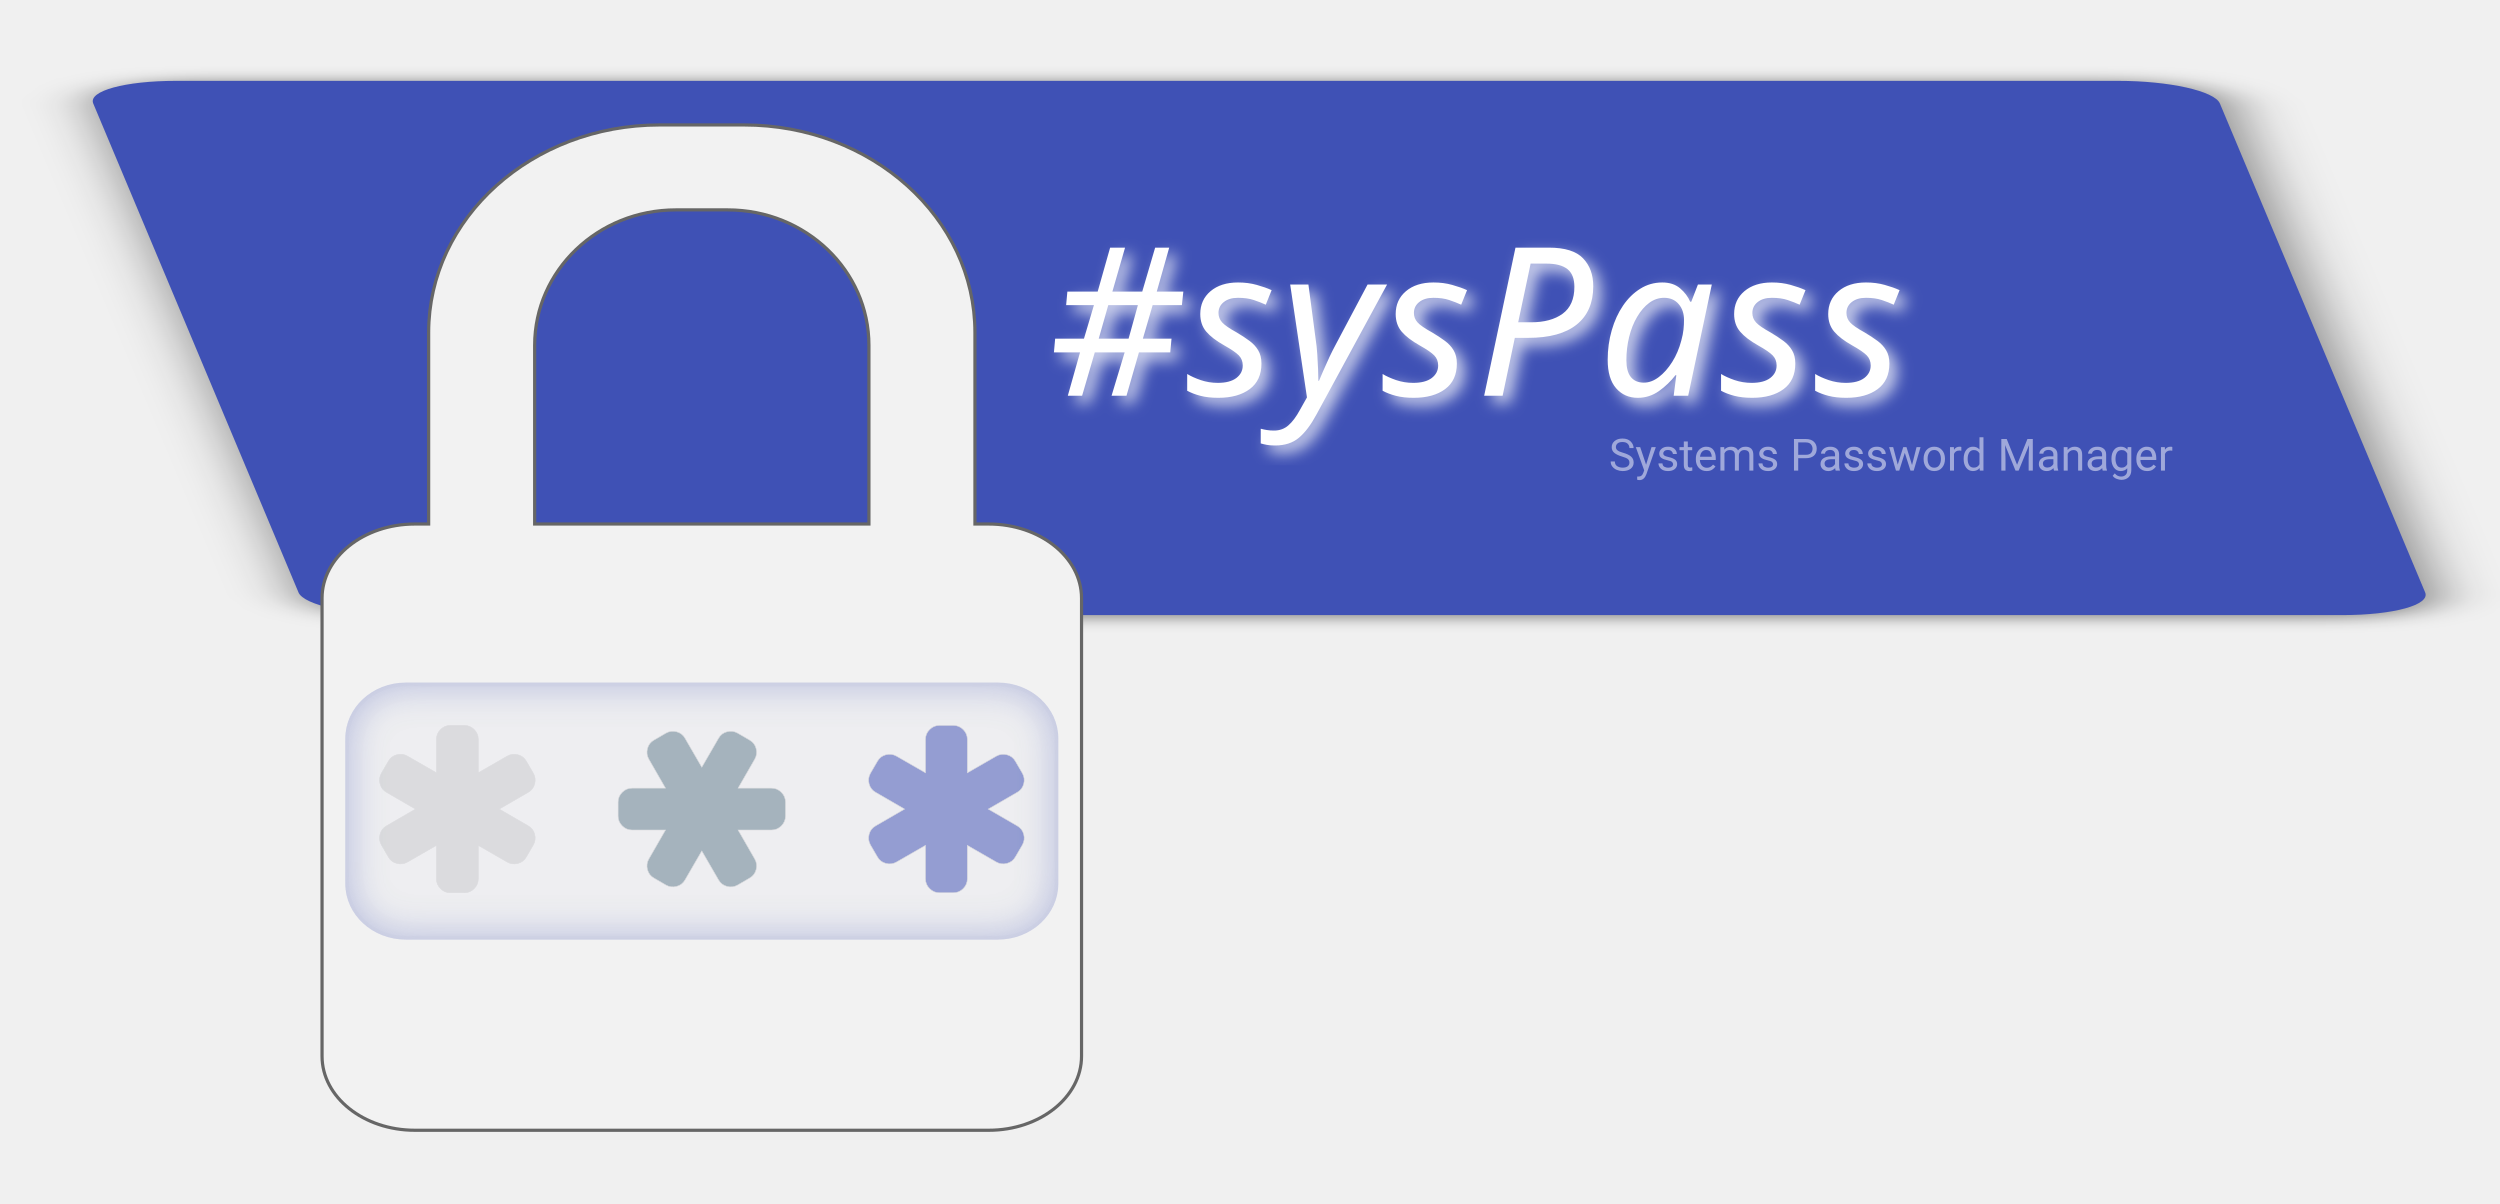
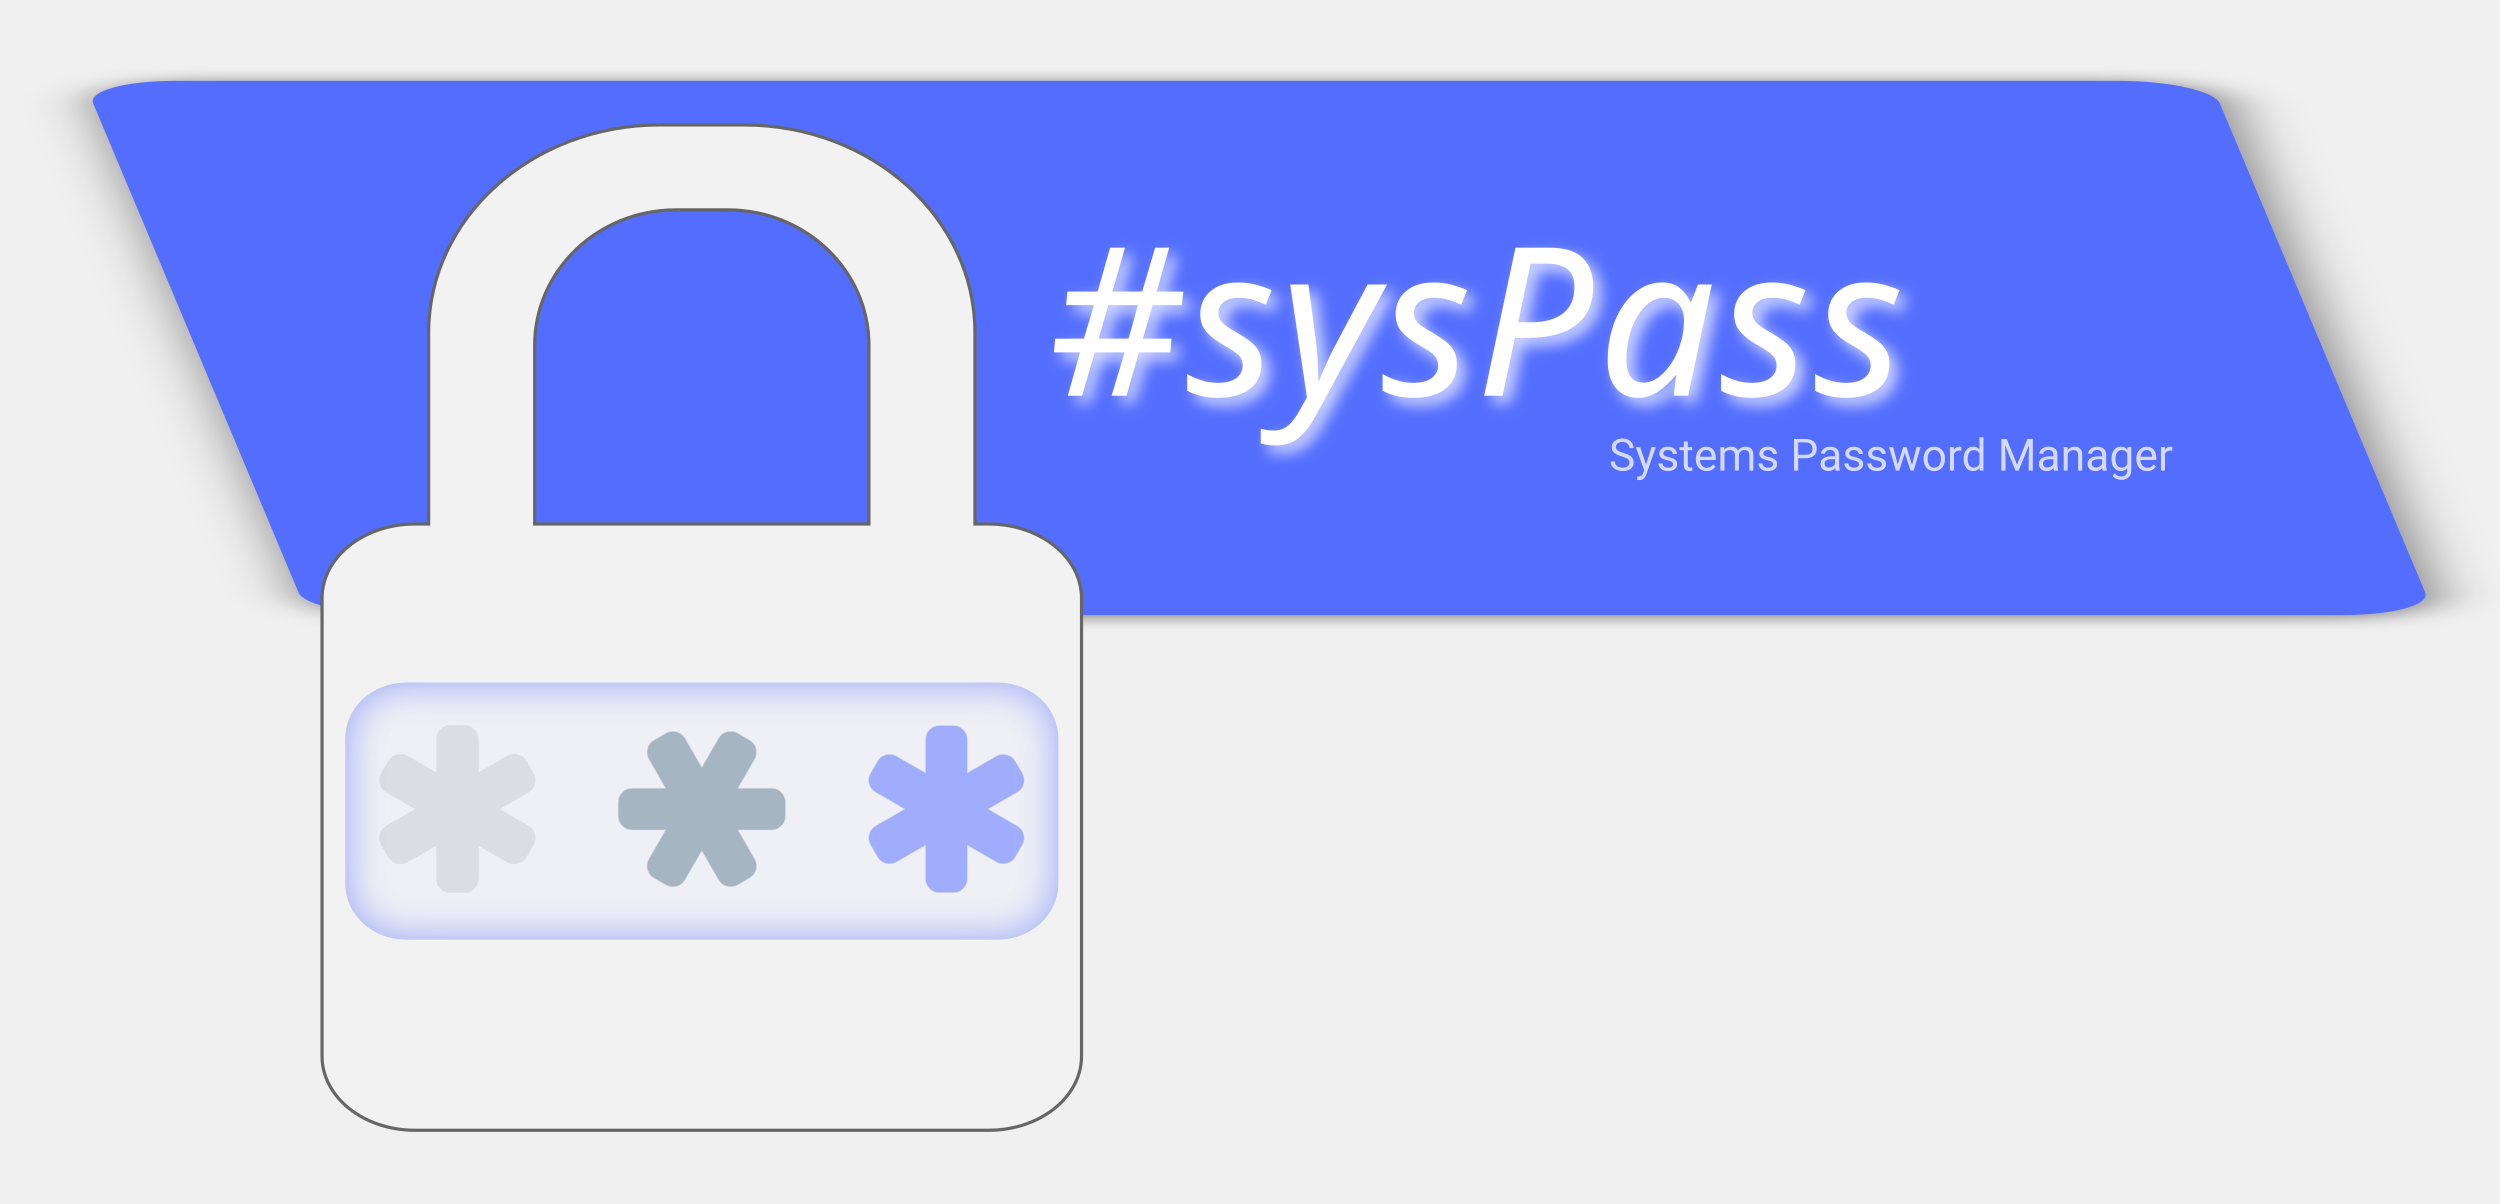
<svg xmlns="http://www.w3.org/2000/svg" xmlns:ns1="http://www.openswatchbook.org/uri/2009/osb" width="675" height="325" id="svg2985" version="1.1">
  <defs id="defs2987">
    <linearGradient id="linearGradient3841" ns1:paint="gradient">
      <stop style="stop-color:#607d8b;stop-opacity:1;" offset="0" id="stop3843" />
      <stop style="stop-color:#607d8b;stop-opacity:0;" offset="1" id="stop3845" />
    </linearGradient>
    <filter id="filter4485" color-interpolation-filters="sRGB">
      <feFlood flood-opacity="0.5" flood-color="rgb(0,0,0)" result="flood" id="feFlood4487" />
      <feComposite in="flood" in2="SourceGraphic" operator="in" result="composite1" id="feComposite4489" />
      <feGaussianBlur stdDeviation="5" result="blur" id="feGaussianBlur4491" />
      <feOffset dx="1" dy="1" result="offset" id="feOffset4493" />
      <feComposite in="SourceGraphic" in2="offset" operator="over" result="composite2" id="feComposite4495" />
    </filter>
    <filter color-interpolation-filters="sRGB" id="filter3878">
      <feGaussianBlur stdDeviation="5" result="result8" id="feGaussianBlur3880" />
      <feComposite result="result6" in="SourceGraphic" operator="in" in2="result8" id="feComposite3882" />
      <feComposite operator="in" result="result11" in2="result6" id="feComposite3884" />
-       <feFlood result="result10" in="result11" flood-opacity="0.5" flood-color="rgb(63,81,181)" id="feFlood3886" />
+       <feFlood result="result10" in="result11" flood-opacity="0.75" flood-color="rgb(83,109,254)" id="feFlood3886" />
      <feBlend mode="screen" in="result11" in2="result10" result="result12" id="feBlend3888" />
      <feComposite result="result2" operator="in" in2="SourceGraphic" in="result12" id="feComposite3890" />
    </filter>
    <filter id="filter3034-2" color-interpolation-filters="sRGB">
      <feFlood flood-opacity="0.751" flood-color="rgb(255,255,255)" result="flood" id="feFlood3036-2" />
      <feComposite in="flood" in2="SourceGraphic" operator="in" result="composite1" id="feComposite3038-6" />
      <feGaussianBlur stdDeviation="2" result="blur" id="feGaussianBlur3040-0" />
      <feOffset dx="2" dy="2" result="offset" id="feOffset3042-5" />
      <feComposite in="SourceGraphic" in2="offset" operator="over" result="composite2" id="feComposite3044-9" />
    </filter>
    <style type="text/css" id="style57">
    @font-face {
    font-family: 'Register';
    font-style: normal;
    font-weight: 400;
    src: url("register.eot");
    src: local('Register'),
    local('Register'),
    url("register.woff2") format('woff2'),
    url("register.ttf") format('truetype'),
    url('register.otf') format('otf');
    }
   </style>
  </defs>
  <g id="layer2" transform="translate(-2.516484,-106.5471)">
-     <rect style="fill:#3f51b5;fill-opacity:1;fill-rule:evenodd;stroke:none;filter:url(#filter4485)" id="rect4164" width="346" height="354.045" x="143.165" y="63.008" rx="15" ry="15" transform="matrix(1.659519,0,0.1710385,0.4074057,-223.2359,102.7102)" />
+     <rect style="fill:#536dfe;fill-opacity:1;fill-rule:evenodd;stroke:none;filter:url(#filter4485)" id="rect4164" width="346" height="354.045" x="143.165" y="63.008" rx="15" ry="15" transform="matrix(1.659519,0,0.1710385,0.4074057,-223.2359,102.7102)" />
    <g id="g5235" transform="translate(-128,36)">
      <g transform="matrix(0.8779626,0,0,0.8519073,217.4825,104.2788)" id="g4160" style="fill:#f2f2f2;stroke:#666666;overflow:visible">
        <path id="path4152" transform="matrix(1.139001,0,0,1.173837,-247.7127,-122.4063)" d="m 308.594,104.281 c -34.427,0 -62.344,25.105 -62.344,56.062 l 0,51.688 -3.719,0 c -13.84,0 -25.062,8.983 -25.062,20.031 l 0,123.656 c 0,11.048 11.222,20 25.062,20 l 154.938,0 c 13.84,0 25.062,-8.952 25.062,-20 l 0,-123.656 c 0,-11.048 -11.222,-20.031 -25.062,-20.031 l -3.719,0 0,-51.688 c 0,-30.957 -27.918,-56.062 -62.344,-56.062 l -22.812,0 z m 4.406,22.938 14,0 c 21.065,0 38.125,16.365 38.125,36.562 l 0,48.25 -90.25,0 0,-48.25 c 0,-20.198 17.06,-36.562 38.125,-36.562 z" style="fill:#f2f2f2;stroke:#666666;stroke-width:0.865" />
      </g>
      <path style="fill:#cccccc;fill-opacity:1;stroke:#cccccc;stroke-width:0.144;stroke-miterlimit:4;stroke-dasharray:none" id="path3041" d="m 234.877,284.469 q -1.353,-0.765 -1.75,-2.28 -0.397,-1.515 0.368,-2.868 l 1.883,-3.236 q 0.765,-1.353 2.28,-1.75 1.515,-0.397 2.868,0.368 l 7.826,4.501 0,-9.032 q 0,-1.53 1.118,-2.648 1.118,-1.118 2.648,-1.118 l 3.766,0 q 1.53,0 2.648,1.118 1.118,1.118 1.118,2.648 l 0,9.032 7.826,-4.501 q 1.353,-0.765 2.868,-0.368 1.515,0.397 2.28,1.75 l 1.883,3.236 q 0.765,1.353 0.368,2.868 -0.397,1.515 -1.75,2.28 L 265.297,289 l 7.826,4.531 q 1.353,0.765 1.75,2.28 0.397,1.515 -0.368,2.868 l -1.883,3.236 q -0.765,1.353 -2.28,1.75 -1.515,0.397 -2.868,-0.368 l -7.826,-4.501 0,9.032 q 0,1.53 -1.118,2.648 -1.118,1.118 -2.648,1.118 l -3.766,0 q -1.53,0 -2.648,-1.118 -1.118,-1.118 -1.118,-2.648 l 0,-9.032 -7.826,4.501 q -1.353,0.765 -2.868,0.368 -1.515,-0.397 -2.28,-1.75 l -1.883,-3.236 q -0.765,-1.353 -0.368,-2.868 0.397,-1.515 1.75,-2.28 L 242.703,289 z" />
      <path style="fill:#607d8b;fill-opacity:1;stroke:#cccccc;stroke-width:0.144;stroke-miterlimit:4;stroke-dasharray:none" id="path3041-6" d="m 315.469,308.123 q -0.765,1.353 -2.28,1.75 -1.515,0.397 -2.868,-0.368 l -3.236,-1.883 q -1.353,-0.765 -1.75,-2.28 -0.397,-1.515 0.368,-2.868 l 4.501,-7.826 -9.032,0 q -1.53,0 -2.648,-1.118 -1.118,-1.118 -1.118,-2.648 l 0,-3.766 q 0,-1.53 1.118,-2.648 1.118,-1.118 2.648,-1.118 l 9.032,0 -4.501,-7.826 q -0.765,-1.353 -0.368,-2.868 0.397,-1.515 1.75,-2.28 l 3.236,-1.883 q 1.353,-0.765 2.868,-0.368 1.515,0.397 2.28,1.75 l 4.531,7.826 4.531,-7.826 q 0.765,-1.353 2.28,-1.75 1.515,-0.397 2.868,0.368 l 3.236,1.883 q 1.353,0.765 1.75,2.28 0.397,1.515 -0.368,2.868 l -4.501,7.826 9.032,0 q 1.53,0 2.648,1.118 1.118,1.118 1.118,2.648 l 0,3.766 q 0,1.53 -1.118,2.648 -1.118,1.118 -2.648,1.118 l -9.032,0 4.501,7.826 q 0.765,1.353 0.368,2.868 -0.397,1.515 -1.75,2.28 l -3.236,1.883 q -1.353,0.765 -2.868,0.368 -1.515,-0.397 -2.28,-1.75 L 320,300.297 z" />
-       <path style="fill:#3f51b5;fill-opacity:1;stroke:#cccccc;stroke-width:0.144;stroke-miterlimit:4;stroke-dasharray:none" id="path3041-1" d="m 366.924,284.469 q -1.353,-0.765 -1.75,-2.28 -0.397,-1.515 0.368,-2.868 l 1.883,-3.236 q 0.765,-1.353 2.28,-1.75 1.515,-0.397 2.868,0.368 l 7.826,4.501 0,-9.032 q 0,-1.53 1.118,-2.648 1.118,-1.118 2.648,-1.118 l 3.766,0 q 1.53,0 2.648,1.118 1.118,1.118 1.118,2.648 l 0,9.032 7.826,-4.501 q 1.353,-0.765 2.868,-0.368 1.515,0.397 2.28,1.75 l 1.883,3.236 q 0.765,1.353 0.368,2.868 -0.397,1.515 -1.75,2.28 L 397.345,289 l 7.826,4.531 q 1.353,0.765 1.75,2.28 0.397,1.515 -0.368,2.868 l -1.883,3.236 q -0.765,1.353 -2.28,1.75 -1.515,0.397 -2.868,-0.368 l -7.826,-4.501 0,9.032 q 0,1.53 -1.118,2.648 -1.118,1.118 -2.648,1.118 l -3.766,0 q -1.53,0 -2.648,-1.118 -1.118,-1.118 -1.118,-2.648 l 0,-9.032 -7.826,4.501 q -1.353,0.765 -2.868,0.368 -1.515,-0.397 -2.28,-1.75 l -1.883,-3.236 q -0.765,-1.353 -0.368,-2.868 0.397,-1.515 1.75,-2.28 L 374.75,289 z" />
+       <path style="fill:#536dfe;fill-opacity:1;stroke:#cccccc;stroke-width:0.144;stroke-miterlimit:4;stroke-dasharray:none" id="path3041-1" d="m 366.924,284.469 q -1.353,-0.765 -1.75,-2.28 -0.397,-1.515 0.368,-2.868 l 1.883,-3.236 q 0.765,-1.353 2.28,-1.75 1.515,-0.397 2.868,0.368 l 7.826,4.501 0,-9.032 q 0,-1.53 1.118,-2.648 1.118,-1.118 2.648,-1.118 l 3.766,0 q 1.53,0 2.648,1.118 1.118,1.118 1.118,2.648 l 0,9.032 7.826,-4.501 q 1.353,-0.765 2.868,-0.368 1.515,0.397 2.28,1.75 l 1.883,3.236 q 0.765,1.353 0.368,2.868 -0.397,1.515 -1.75,2.28 L 397.345,289 l 7.826,4.531 q 1.353,0.765 1.75,2.28 0.397,1.515 -0.368,2.868 l -1.883,3.236 q -0.765,1.353 -2.28,1.75 -1.515,0.397 -2.868,-0.368 l -7.826,-4.501 0,9.032 q 0,1.53 -1.118,2.648 -1.118,1.118 -2.648,1.118 l -3.766,0 q -1.53,0 -2.648,-1.118 -1.118,-1.118 -1.118,-2.648 l 0,-9.032 -7.826,4.501 q -1.353,0.765 -2.868,0.368 -1.515,-0.397 -2.28,-1.75 l -1.883,-3.236 q -0.765,-1.353 -0.368,-2.868 0.397,-1.515 1.75,-2.28 L 374.75,289 z" />
    </g>
-     <rect style="opacity:0.5;fill:#e6e6e6;fill-opacity:1;fill-rule:evenodd;stroke:#cccccc;stroke-width:1.012;stroke-linecap:round;stroke-linejoin:round;stroke-miterlimit:4;stroke-opacity:1;stroke-dasharray:none;stroke-dashoffset:0;filter:url(#filter3878)" id="rect3044" width="191.495" height="68.372" x="96.258" y="291.356" rx="15.806" ry="14.577" />
+     <rect style="opacity:0.5;fill:#e6e6e6;fill-opacity:1;fill-rule:evenodd;stroke:#cccccc;stroke-width:1.012;stroke-linecap:round;stroke-linejoin:round;stroke-miterlimit:4;stroke-dasharray:none;stroke-dashoffset:0;stroke-opacity:1;filter:url(#filter3878)" id="rect3044" width="191.495" height="68.372" x="96.258" y="291.356" rx="15.806" ry="14.577" />
  </g>
  <g id="layer3" transform="translate(-2.516484,-106.5471)">
    <text id="text4744" y="213.394" x="285.392" style="font-size:40px;font-style:normal;font-weight:normal;line-height:125%;letter-spacing:0px;word-spacing:0px;fill:#ffffff;fill-opacity:1;stroke:none;filter:url(#filter3034-2);font-family:'Register'" xml:space="preserve">
      <tspan style="font-size:56px;font-style:italic;font-variant:normal;font-weight:normal;font-stretch:normal;letter-spacing:1.21px;fill:#ffffff;fill-opacity:1;font-family:Register;-inkscape-font-specification:'Register'" y="213.394" x="285.392" id="tspan4746">#sysPass</tspan>
    </text>
-     <text xml:space="preserve" style="font-size:12px;font-style:normal;font-weight:normal;line-height:125%;letter-spacing:0px;word-spacing:0px;opacity:0.5;fill:#ffffff;fill-opacity:1;stroke:none;font-family:Sans" x="436.928" y="233.61" id="text5277">
-       <tspan id="tspan5279" x="436.928" y="233.61" style="font-style:normal;font-variant:normal;font-weight:normal;font-stretch:normal;fill:#ffffff;fill-opacity:1;font-family:Roboto;-inkscape-font-specification:Roboto">Systems Password Manager</tspan>
+     <text xml:space="preserve" style="font-size:12px;font-style:normal;font-weight:normal;line-height:125%;letter-spacing:0px;word-spacing:0px;opacity:0.75;fill:#ffffff;fill-opacity:1;stroke:none;font-family:Sans;" x="436.928" y="233.61" id="text5277">
+       <tspan id="tspan5279" x="436.928" y="233.61" style="font-style:normal;font-variant:normal;font-weight:normal;font-stretch:normal;fill:#ffffff;fill-opacity:1;font-family:Roboto;-inkscape-font-specification:Roboto;">Systems Password Manager</tspan>
    </text>
  </g>
</svg>
